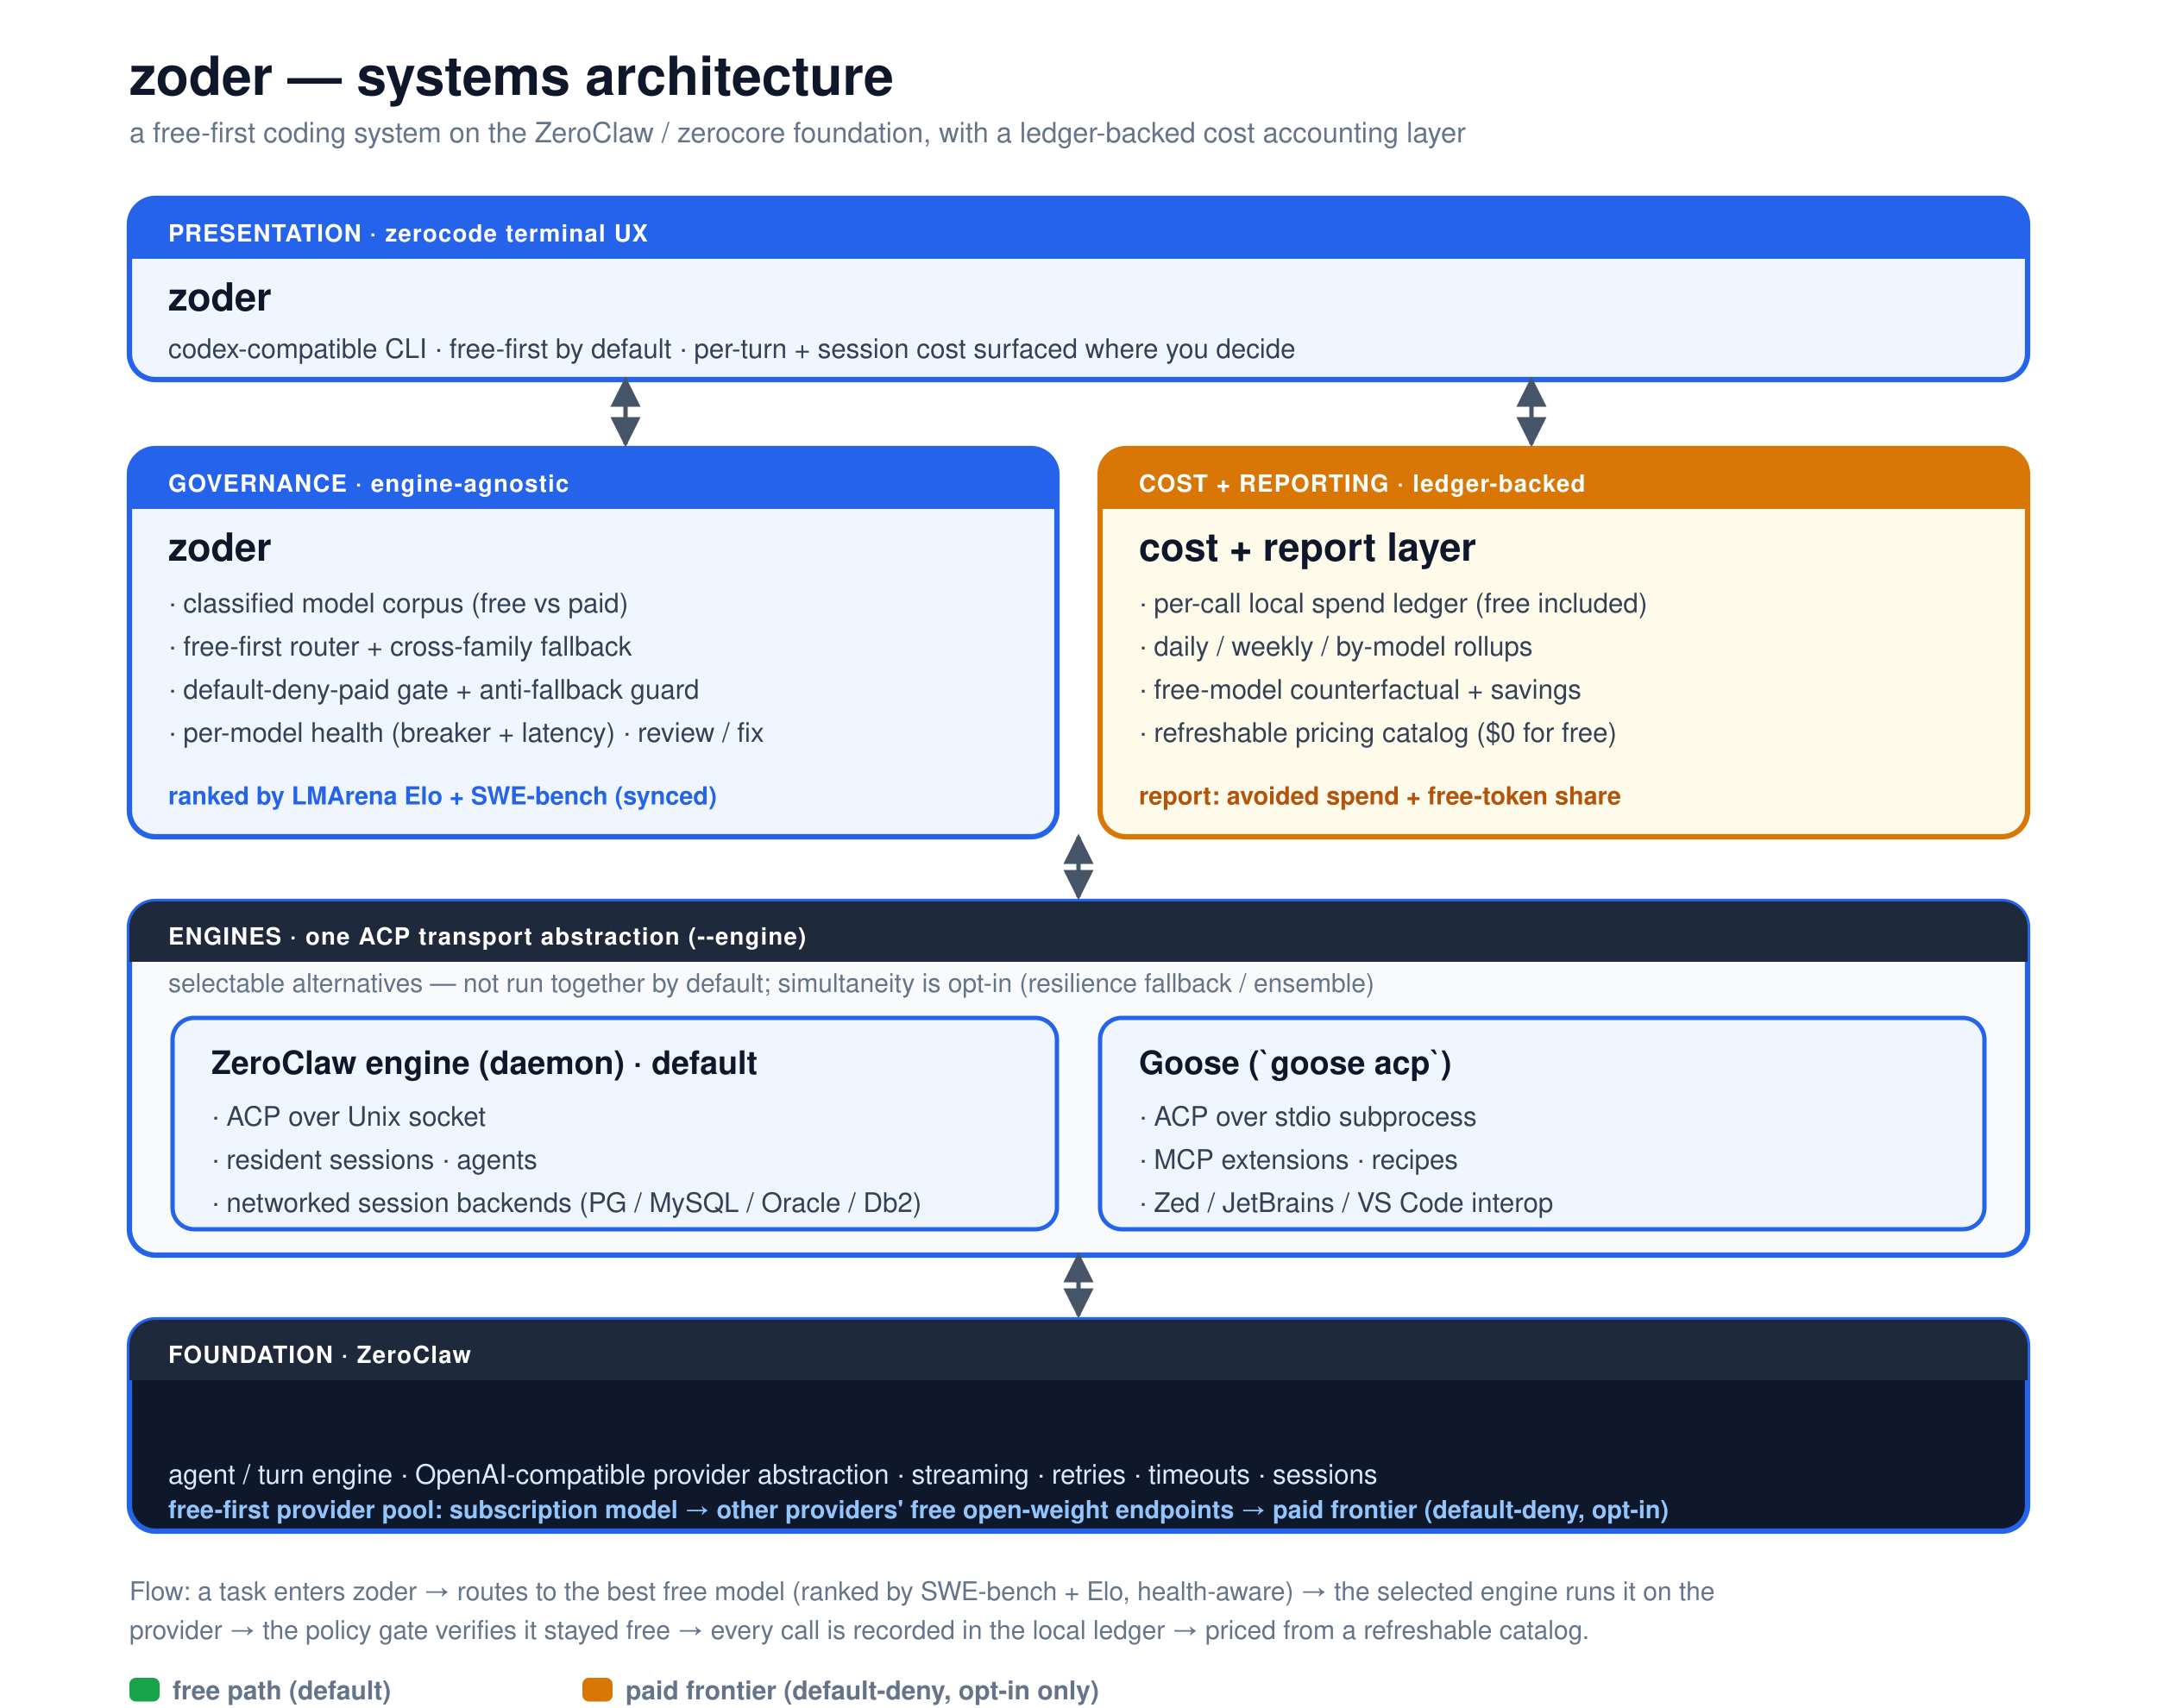
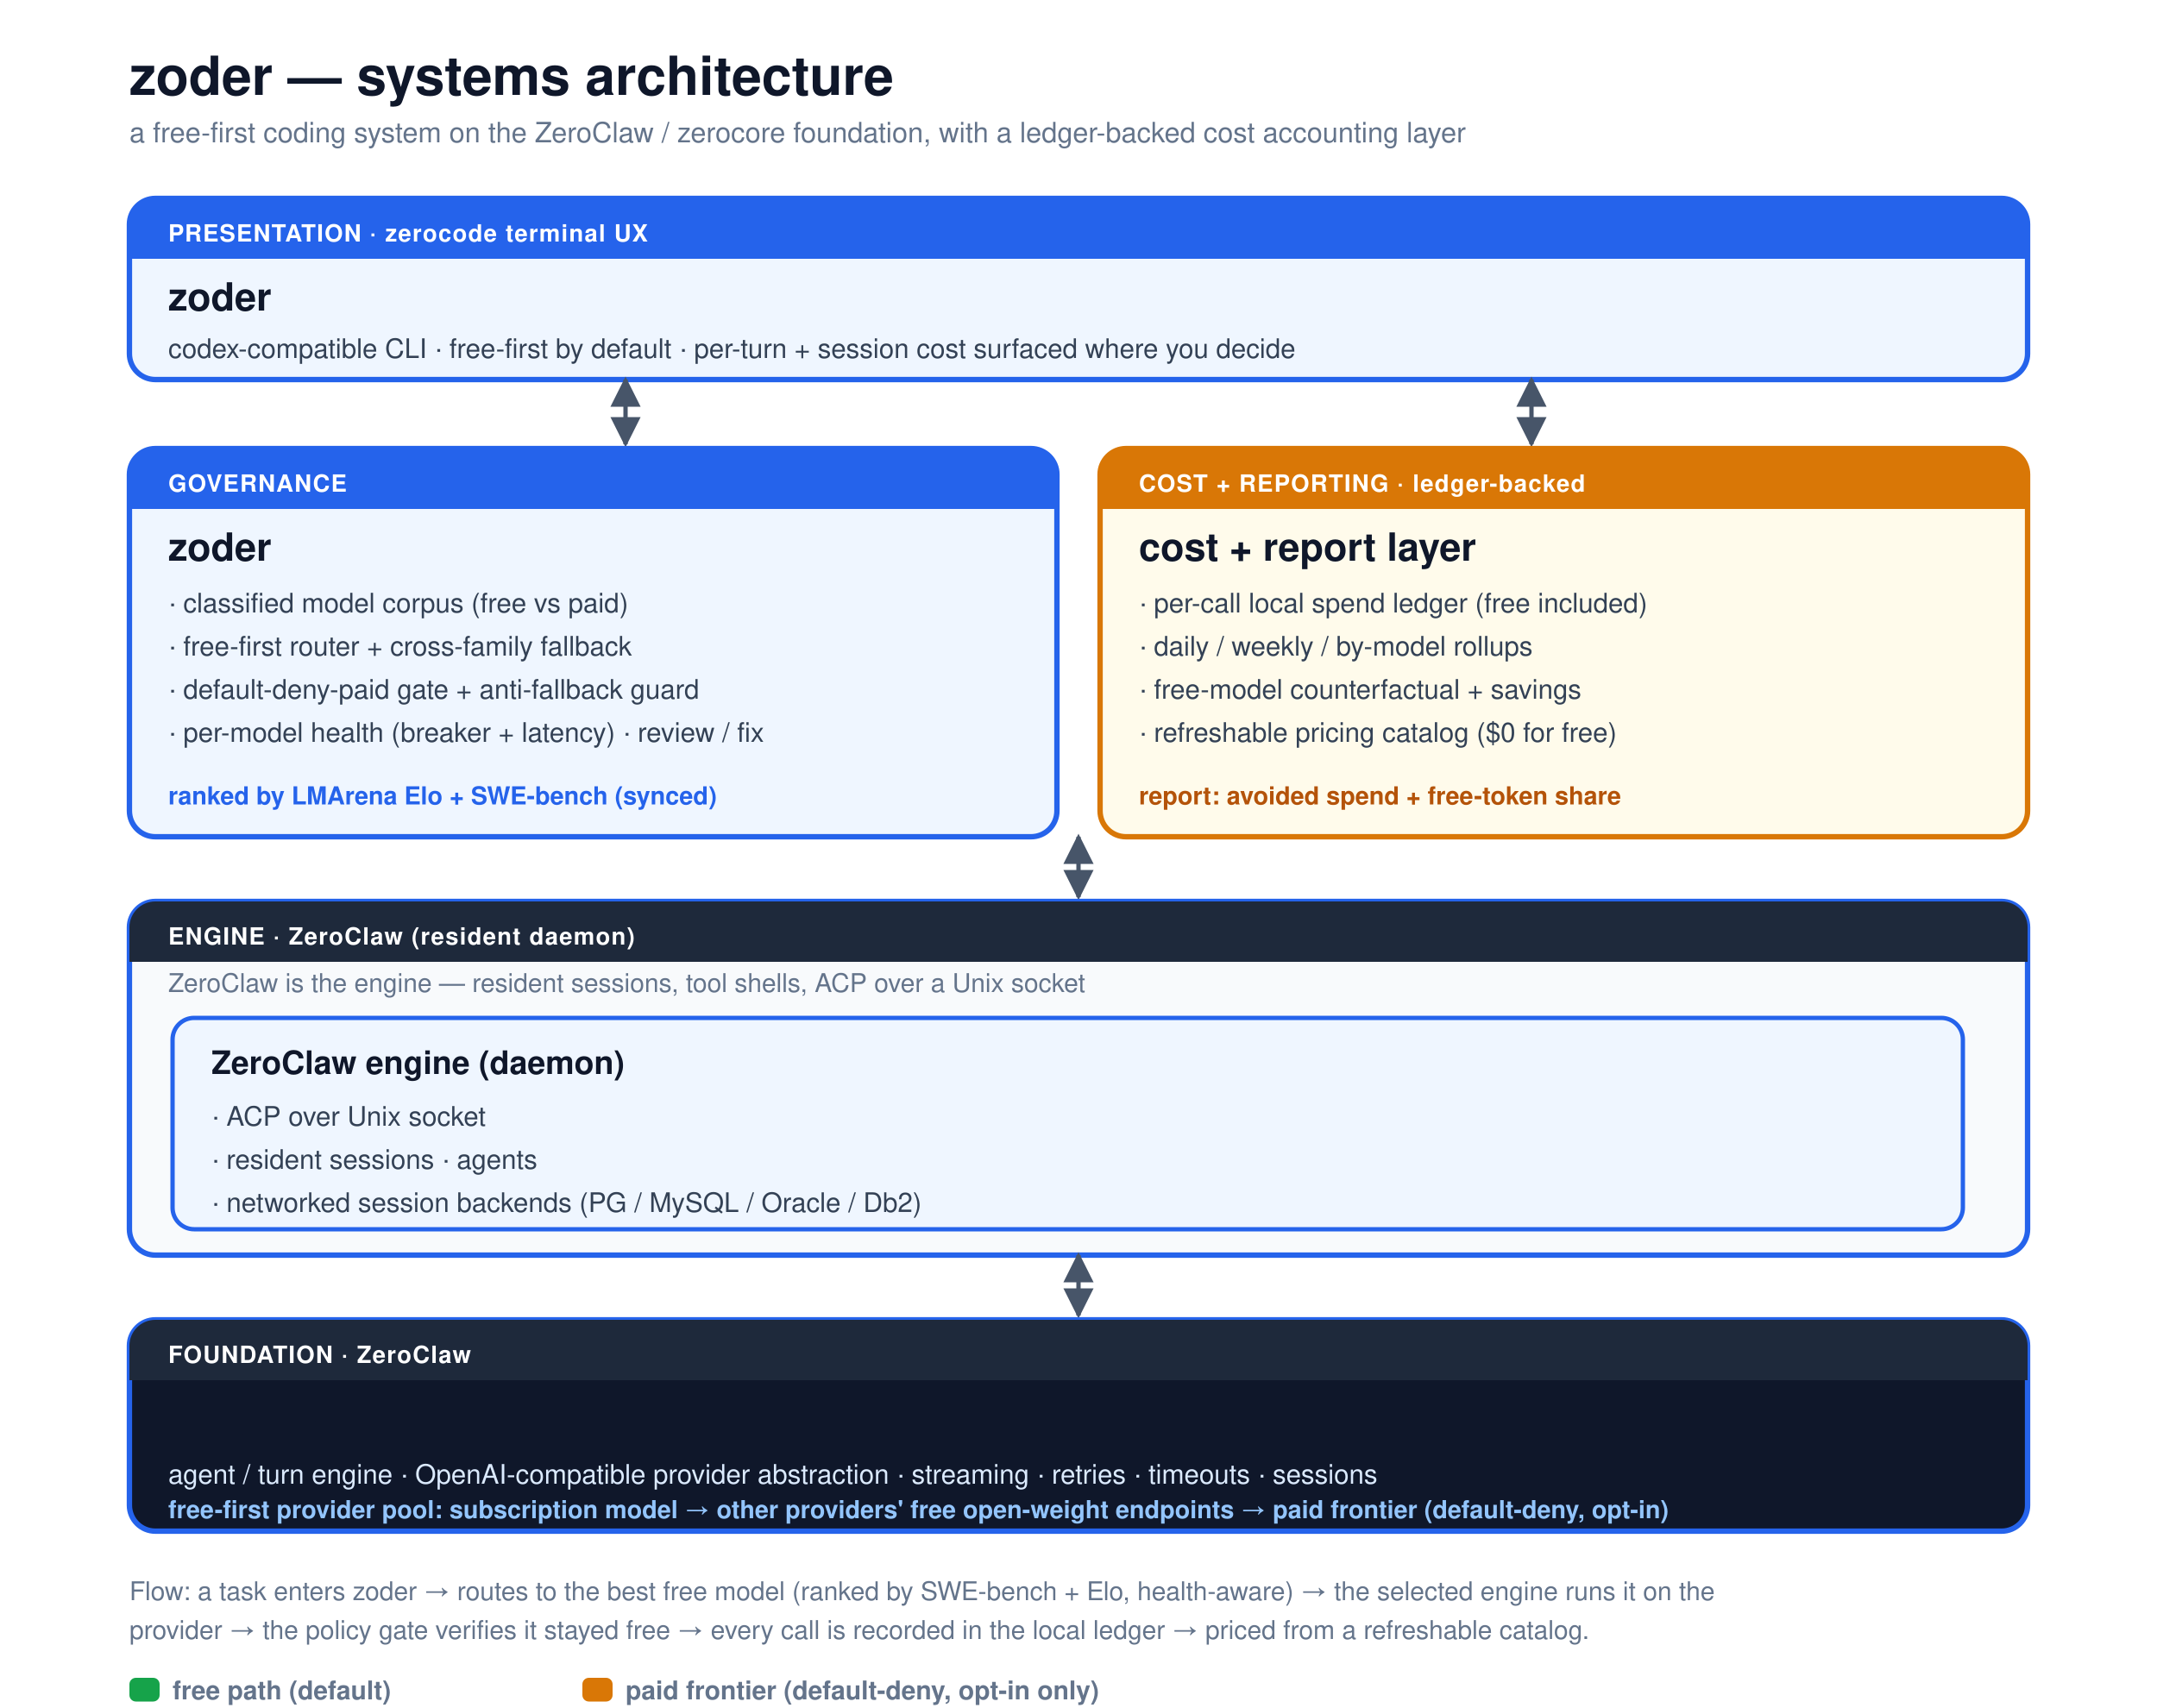
<svg xmlns="http://www.w3.org/2000/svg" width="1000" height="792" viewBox="0 0 1000 792" font-family="-apple-system, Segoe UI, Helvetica, Arial, sans-serif">
  <defs>
    <marker id="arrow" viewBox="0 0 10 10" refX="9" refY="5" markerWidth="7" markerHeight="7" orient="auto-start-reverse">
      <path d="M0,0 L10,5 L0,10 z" fill="#475569" />
    </marker>
    <style>
      .title { font-size: 25px; font-weight: 700; fill: #0f172a; }
      .sub   { font-size: 13px; fill: #64748b; }
      .hdr   { font-size: 18px; font-weight: 700; fill: #0f172a; }
      .lbl   { font-size: 12.5px; fill: #334155; }
      .lblw  { font-size: 12.5px; fill: #dbeafe; }
      .chip  { font-size: 11.5px; font-weight: 700; fill: #2563eb; }
      .chipa { font-size: 11.5px; font-weight: 700; fill: #b45309; }
      .chipw { font-size: 11.5px; font-weight: 700; fill: #93c5fd; }
      .tag   { font-size: 11px; font-weight: 700; letter-spacing: .5px; }
      .cap   { font-size: 12px; fill: #64748b; }
      .eng   { font-size: 15px; font-weight: 700; fill: #0f172a; }
    </style>
  </defs>
  <rect x="0" y="0" width="1000" height="792" fill="#ffffff" />
  <text x="60" y="44" class="title">zoder — systems architecture</text>
  <text x="60" y="66" class="sub">a free-first coding system on the ZeroClaw / zerocore foundation, with a ledger-backed cost accounting layer</text>
  <rect x="60" y="92" width="880" height="84" rx="12" fill="#eff6ff" stroke="#2563eb" stroke-width="2.5" />
  <path d="M60 104 a12 12 0 0 1 12 -12 h856 a12 12 0 0 1 12 12 v16 h-880 z" fill="#2563eb" />
  <text x="78" y="112" class="tag" fill="#ffffff">PRESENTATION · zerocode terminal UX</text>
  <text x="78" y="144" class="hdr">zoder</text>
  <text x="78" y="166" class="lbl">codex-compatible CLI · free-first by default · per-turn + session cost surfaced where you decide</text>
  <line x1="290" y1="176" x2="290" y2="206" stroke="#475569" stroke-width="2" marker-end="url(#arrow)" marker-start="url(#arrow)" />
  <line x1="710" y1="176" x2="710" y2="206" stroke="#475569" stroke-width="2" marker-end="url(#arrow)" marker-start="url(#arrow)" />
  <rect x="60" y="208" width="430" height="180" rx="12" fill="#eff6ff" stroke="#2563eb" stroke-width="2.5" />
  <path d="M60 220 a12 12 0 0 1 12 -12 h406 a12 12 0 0 1 12 12 v16 h-430 z" fill="#2563eb" />
-   <text x="78" y="228" class="tag" fill="#ffffff">GOVERNANCE · engine-agnostic</text>
+   <text x="78" y="228" class="tag" fill="#ffffff">GOVERNANCE</text>
  <text x="78" y="260" class="hdr">zoder</text>
  <text x="78" y="284" class="lbl">· classified model corpus (free vs paid)</text>
  <text x="78" y="304" class="lbl">· free-first router + cross-family fallback</text>
  <text x="78" y="324" class="lbl">· default-deny-paid gate + anti-fallback guard</text>
  <text x="78" y="344" class="lbl">· per-model health (breaker + latency) · review / fix</text>
  <text x="78" y="373" class="chip">ranked by LMArena Elo + SWE-bench (synced)</text>
  <rect x="510" y="208" width="430" height="180" rx="12" fill="#fffbeb" stroke="#d97706" stroke-width="2.5" />
  <path d="M510 220 a12 12 0 0 1 12 -12 h406 a12 12 0 0 1 12 12 v16 h-430 z" fill="#d97706" />
  <text x="528" y="228" class="tag" fill="#ffffff">COST + REPORTING · ledger-backed</text>
  <text x="528" y="260" class="hdr">cost + report layer</text>
  <text x="528" y="284" class="lbl">· per-call local spend ledger (free included)</text>
  <text x="528" y="304" class="lbl">· daily / weekly / by-model rollups</text>
  <text x="528" y="324" class="lbl">· free-model counterfactual + savings</text>
  <text x="528" y="344" class="lbl">· refreshable pricing catalog ($0 for free)</text>
  <text x="528" y="373" class="chipa">report: avoided spend + free-token share</text>
  <line x1="500" y1="388" x2="500" y2="416" stroke="#475569" stroke-width="2" marker-end="url(#arrow)" marker-start="url(#arrow)" />
  <rect x="60" y="418" width="880" height="164" rx="12" fill="#f8fafc" stroke="#2563eb" stroke-width="2.5" />
  <path d="M60 430 a12 12 0 0 1 12 -12 h856 a12 12 0 0 1 12 12 v16 h-880 z" fill="#1e293b" />
-   <text x="78" y="438" class="tag" fill="#ffffff">ENGINES · one ACP transport abstraction (--engine)</text>
-   <text x="78" y="460" class="cap">selectable alternatives — not run together by default; simultaneity is opt-in (resilience fallback / ensemble)</text>
-   <rect x="80" y="472" width="410" height="98" rx="10" fill="#eff6ff" stroke="#2563eb" stroke-width="2" />
-   <text x="98" y="498" class="eng">ZeroClaw engine (daemon) · default</text>
+   <text x="78" y="438" class="tag" fill="#ffffff">ENGINE · ZeroClaw (resident daemon)</text>
+   <text x="78" y="460" class="cap">ZeroClaw is the engine — resident sessions, tool shells, ACP over a Unix socket</text>
+   <rect x="80" y="472" width="830" height="98" rx="10" fill="#eff6ff" stroke="#2563eb" stroke-width="2" />
+   <text x="98" y="498" class="eng">ZeroClaw engine (daemon)</text>
  <text x="98" y="522" class="lbl">· ACP over Unix socket</text>
  <text x="98" y="542" class="lbl">· resident sessions · agents</text>
  <text x="98" y="562" class="lbl">· networked session backends (PG / MySQL / Oracle / Db2)</text>
-   <rect x="510" y="472" width="410" height="98" rx="10" fill="#eff6ff" stroke="#2563eb" stroke-width="2" />
-   <text x="528" y="498" class="eng">Goose (`goose acp`)</text>
-   <text x="528" y="522" class="lbl">· ACP over stdio subprocess</text>
-   <text x="528" y="542" class="lbl">· MCP extensions · recipes</text>
-   <text x="528" y="562" class="lbl">· Zed / JetBrains / VS Code interop</text>
  <line x1="500" y1="582" x2="500" y2="610" stroke="#475569" stroke-width="2" marker-end="url(#arrow)" marker-start="url(#arrow)" />
  <rect x="60" y="612" width="880" height="98" rx="12" fill="#0f172a" stroke="#2563eb" stroke-width="2.5" />
  <path d="M60 624 a12 12 0 0 1 12 -12 h856 a12 12 0 0 1 12 12 v16 h-880 z" fill="#1e293b" />
  <text x="78" y="632" class="tag" fill="#ffffff">FOUNDATION · ZeroClaw</text>
  <text x="78" y="666" class="hdr" fill="#93c5fd">zerocore</text>
  <text x="78" y="688" class="lblw">agent / turn engine · OpenAI-compatible provider abstraction · streaming · retries · timeouts · sessions</text>
  <text x="78" y="704" class="chipw">free-first provider pool: subscription model → other providers' free open-weight endpoints → paid frontier (default-deny, opt-in)</text>
  <text x="60" y="742" class="cap">Flow: a task enters zoder → routes to the best free model (ranked by SWE-bench + Elo, health-aware) → the selected engine runs it on the</text>
  <text x="60" y="760" class="cap">provider → the policy gate verifies it stayed free → every call is recorded in the local ledger → priced from a refreshable catalog.</text>
  <rect x="60" y="778" width="14" height="11" rx="3" fill="#16a34a" />
  <text x="80" y="788" class="cap" font-weight="700" fill="#16a34a">free path (default)</text>
  <rect x="270" y="778" width="14" height="11" rx="3" fill="#d97706" />
  <text x="290" y="788" class="cap" font-weight="700" fill="#b45309">paid frontier (default-deny, opt-in only)</text>
</svg>
